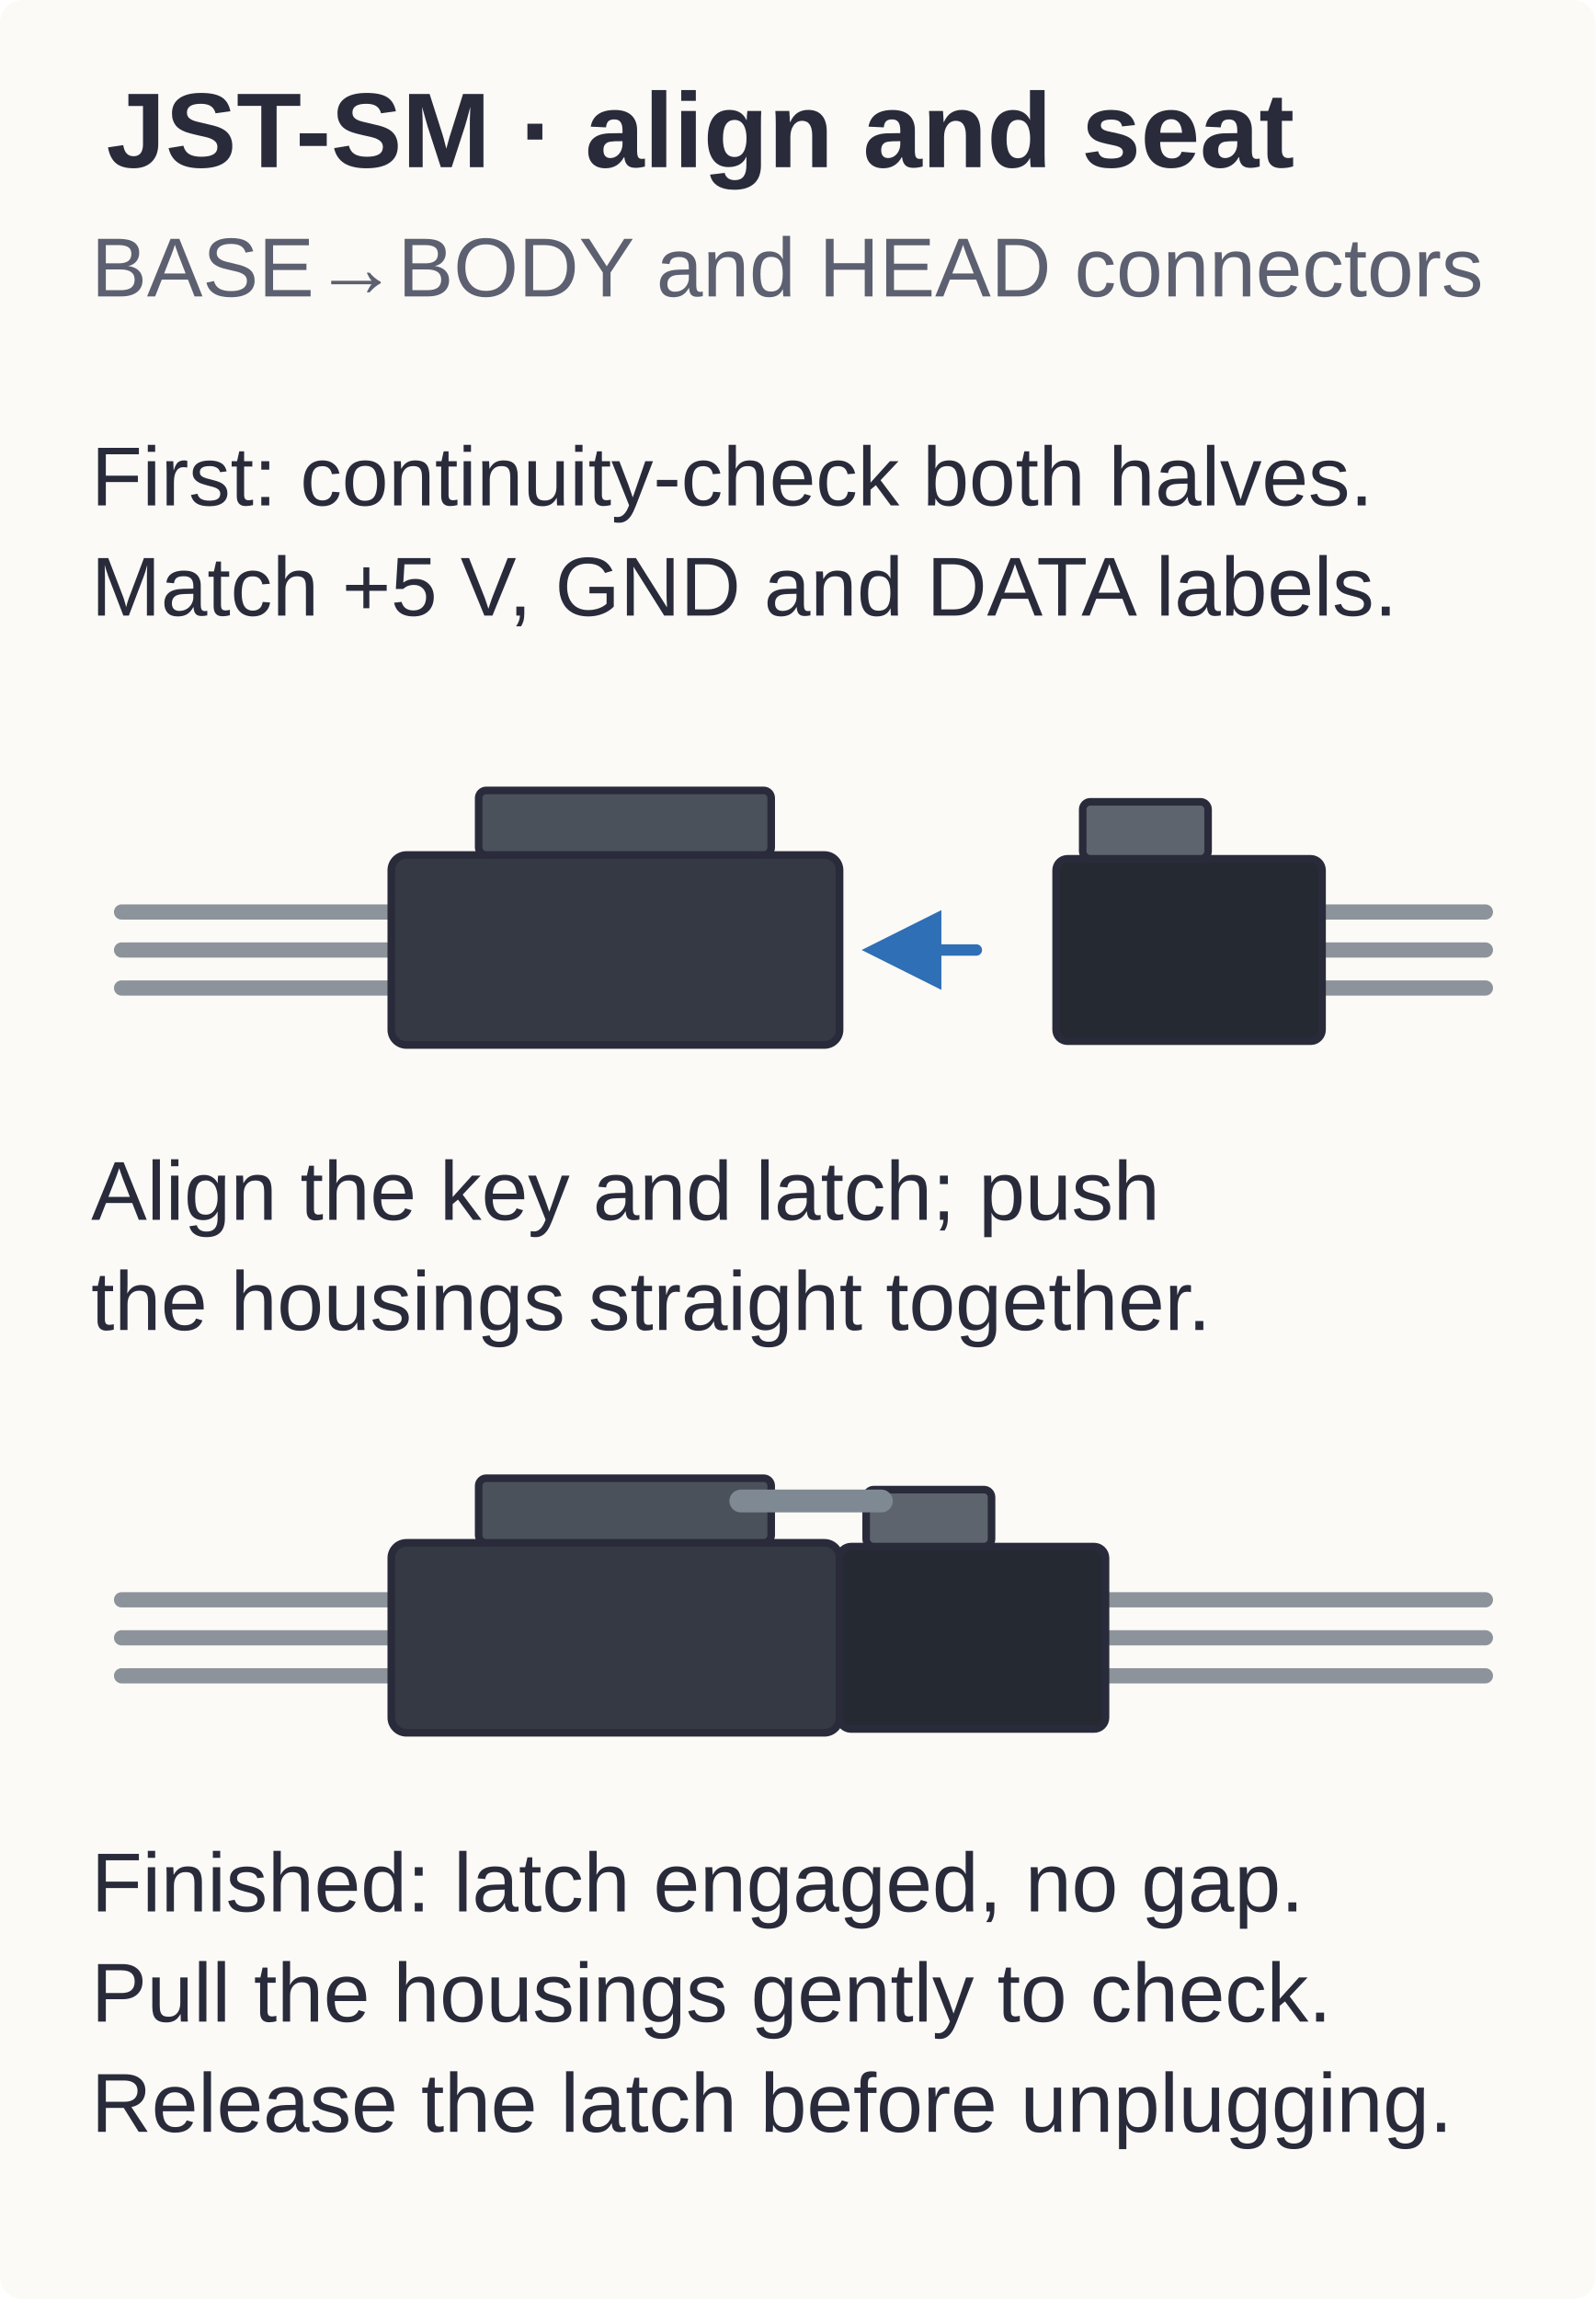
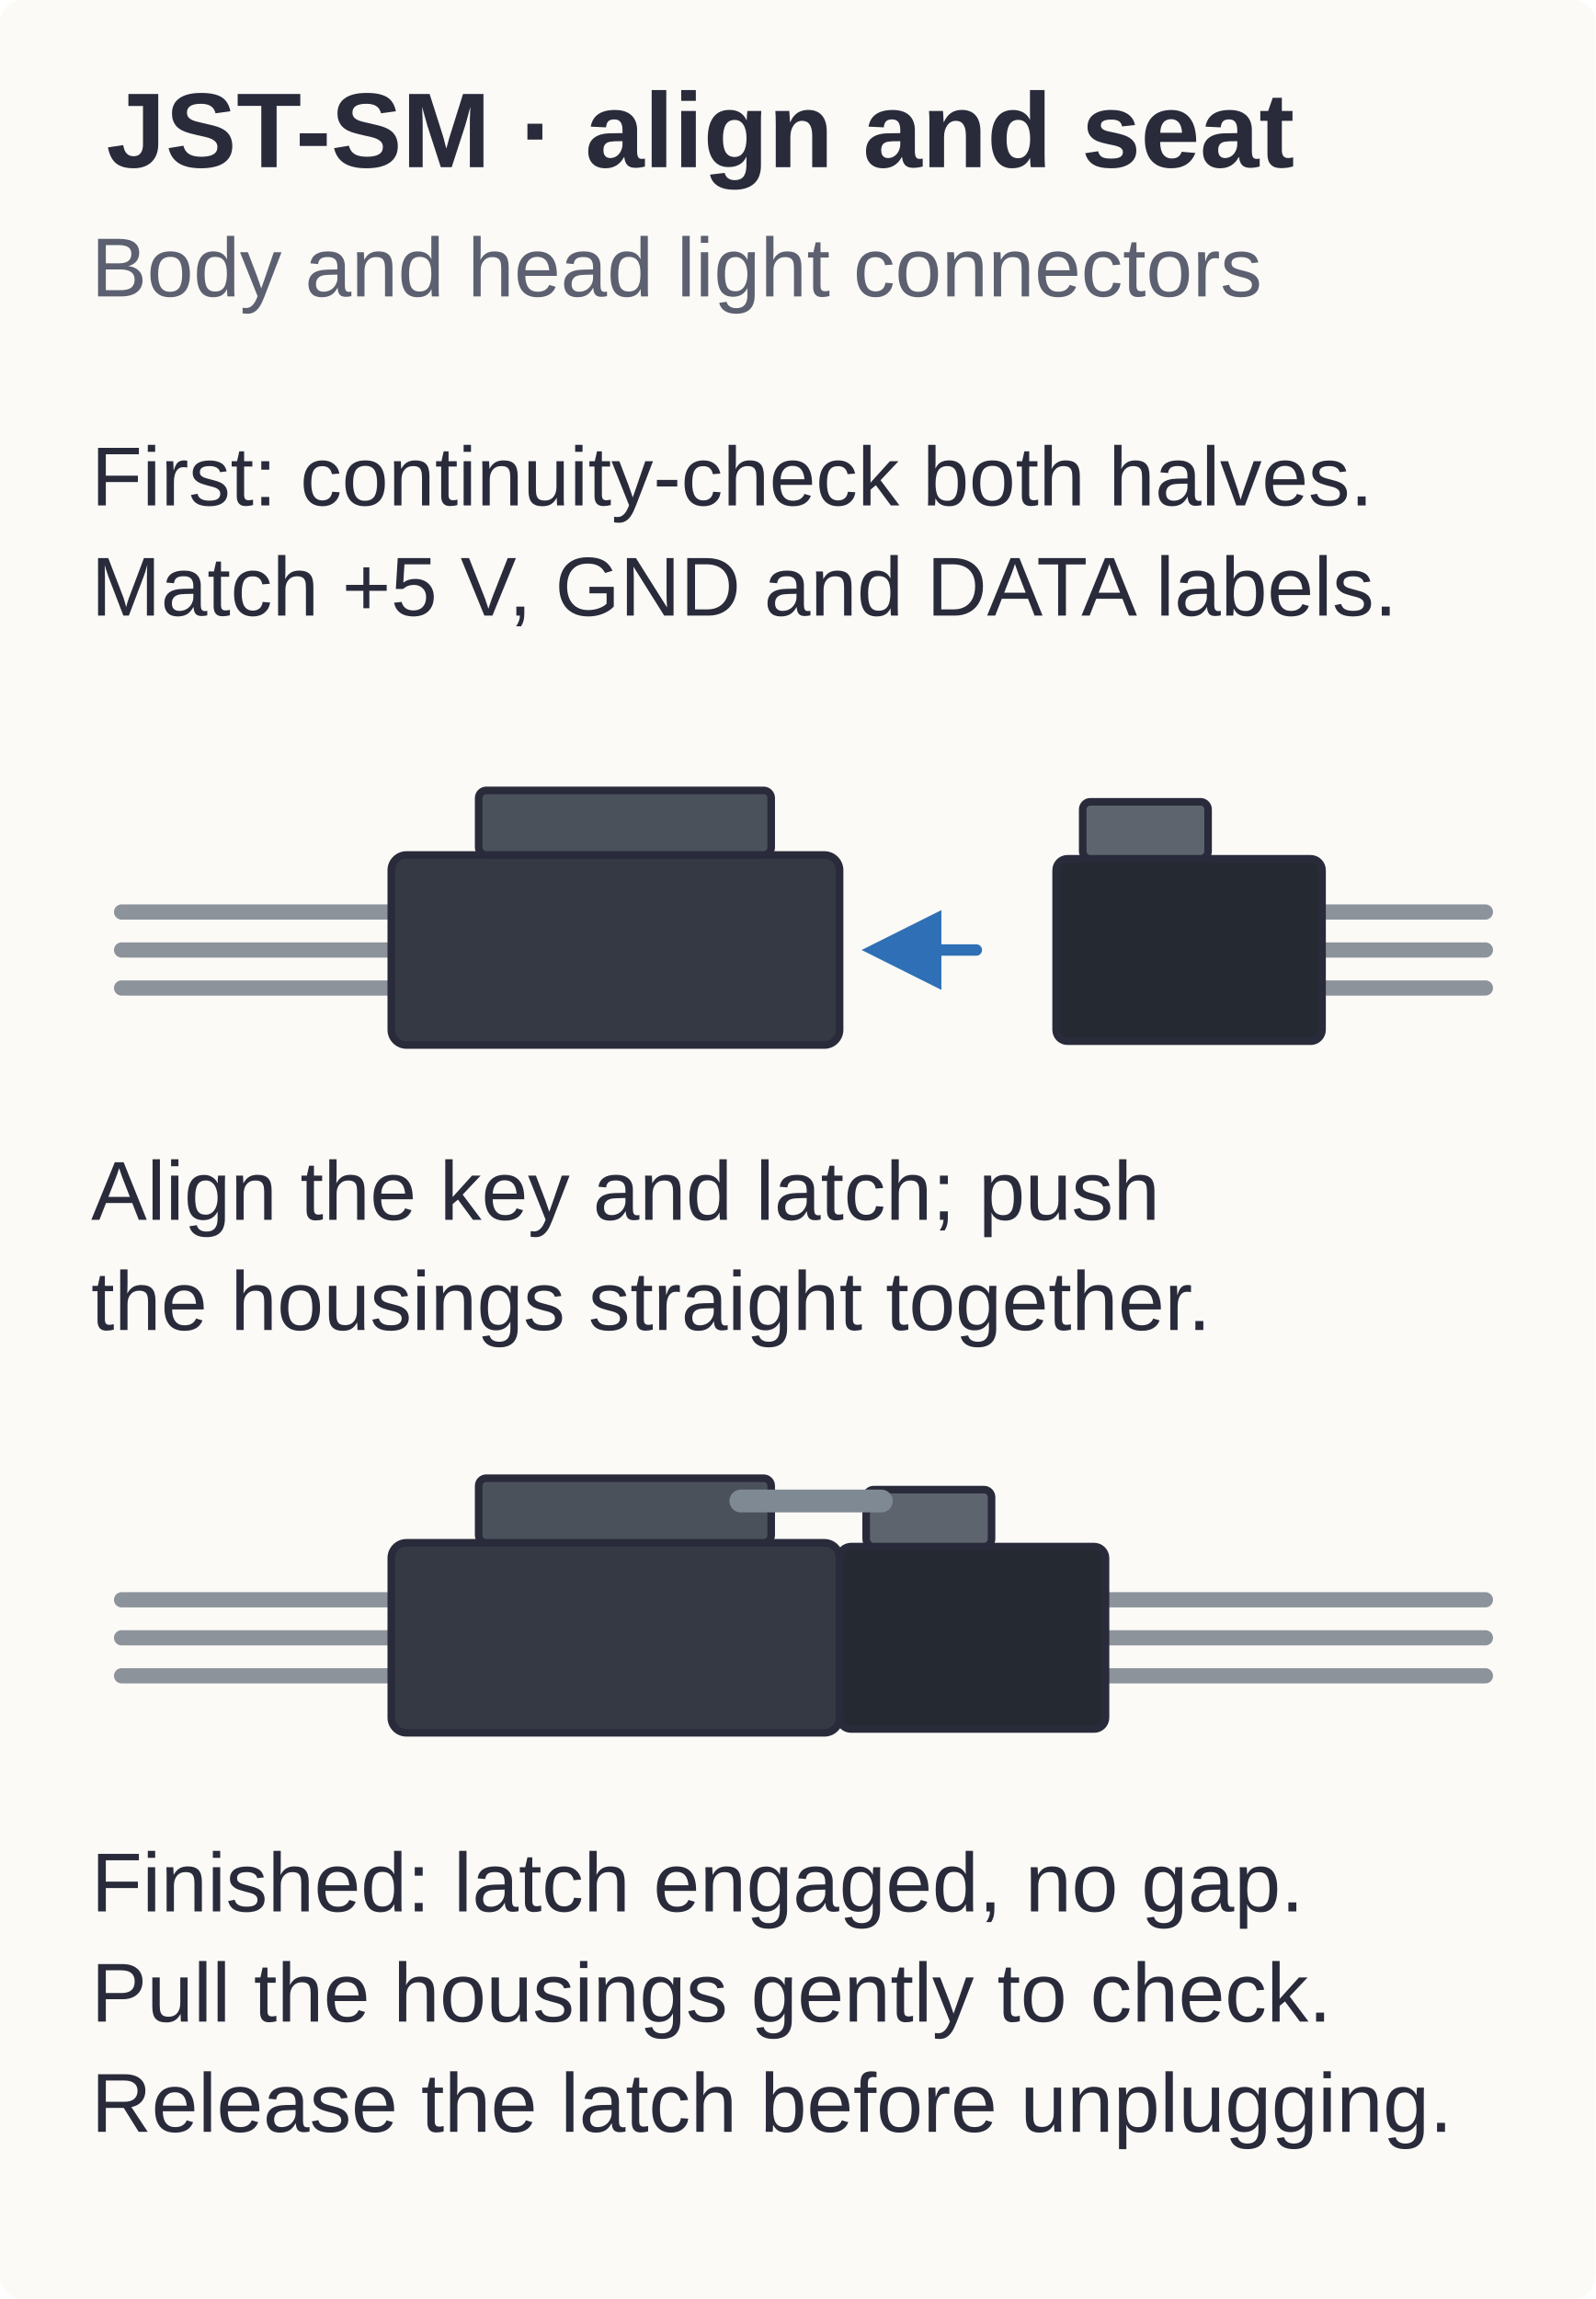
<svg xmlns="http://www.w3.org/2000/svg" viewBox="0 0 420 605" width="420" height="605" role="img">
  <defs>
    <marker id="arrow" viewBox="0 0 10 10" refX="8" refY="5" markerWidth="7" markerHeight="7" orient="auto-start-reverse">
      <path d="M0 0 L10 5 L0 10z" fill="#2f6fb5" />
    </marker>
  </defs>
  <rect x="0" y="0" width="420" height="605" rx="6" fill="#fbfaf6" stroke="none" stroke-width="2" />
  <text x="28" y="44" font-family="Arial,Helvetica,sans-serif" font-size="28" fill="#292b3b" font-weight="700" text-anchor="start">JST-SM · align and seat</text>
-   <text x="24" y="78" font-family="Arial,Helvetica,sans-serif" font-size="22" fill="#5c6070" font-weight="400" text-anchor="start">BASE→BODY and HEAD connectors</text>
+   <text x="24" y="78" font-family="Arial,Helvetica,sans-serif" font-size="22" fill="#5c6070" font-weight="400" text-anchor="start">Body and head light connectors</text>
  <text x="24" y="133" font-family="Arial,Helvetica,sans-serif" font-size="22" fill="#292b3b" font-weight="400" text-anchor="start">First: continuity-check both halves.</text>
  <text x="24" y="162" font-family="Arial,Helvetica,sans-serif" font-size="22" fill="#292b3b" font-weight="400" text-anchor="start">Match +5 V, GND and DATA labels.</text>
  <path d="M32 240 L103 240" fill="none" stroke="#8d939a" stroke-width="4" stroke-linejoin="round" stroke-linecap="round" />
  <path d="M348 240 L391 240" fill="none" stroke="#8d939a" stroke-width="4" stroke-linejoin="round" stroke-linecap="round" />
  <path d="M32 250 L103 250" fill="none" stroke="#8d939a" stroke-width="4" stroke-linejoin="round" stroke-linecap="round" />
  <path d="M348 250 L391 250" fill="none" stroke="#8d939a" stroke-width="4" stroke-linejoin="round" stroke-linecap="round" />
  <path d="M32 260 L103 260" fill="none" stroke="#8d939a" stroke-width="4" stroke-linejoin="round" stroke-linecap="round" />
  <path d="M348 260 L391 260" fill="none" stroke="#8d939a" stroke-width="4" stroke-linejoin="round" stroke-linecap="round" />
  <rect x="103" y="225" width="118" height="50" rx="4" fill="#353943" stroke="#292b3b" stroke-width="2" />
  <rect x="126" y="208" width="77" height="17" rx="2" fill="#4a515b" stroke="#292b3b" stroke-width="2" />
  <rect x="278" y="226" width="70" height="48" rx="3" fill="#252932" stroke="#292b3b" stroke-width="2" />
  <rect x="285" y="211" width="33" height="15" rx="2" fill="#5e646d" stroke="#292b3b" stroke-width="2" />
  <path d="M257 250 L231 250" fill="none" stroke="#2f6fb5" stroke-width="3" stroke-linejoin="round" stroke-linecap="round" marker-end="url(#arrow)" />
  <path d="M32 421 L103 421" fill="none" stroke="#8d939a" stroke-width="4" stroke-linejoin="round" stroke-linecap="round" />
  <path d="M291 421 L391 421" fill="none" stroke="#8d939a" stroke-width="4" stroke-linejoin="round" stroke-linecap="round" />
  <path d="M32 431 L103 431" fill="none" stroke="#8d939a" stroke-width="4" stroke-linejoin="round" stroke-linecap="round" />
  <path d="M291 431 L391 431" fill="none" stroke="#8d939a" stroke-width="4" stroke-linejoin="round" stroke-linecap="round" />
  <path d="M32 441 L103 441" fill="none" stroke="#8d939a" stroke-width="4" stroke-linejoin="round" stroke-linecap="round" />
  <path d="M291 441 L391 441" fill="none" stroke="#8d939a" stroke-width="4" stroke-linejoin="round" stroke-linecap="round" />
  <rect x="103" y="406" width="118" height="50" rx="4" fill="#353943" stroke="#292b3b" stroke-width="2" />
  <rect x="126" y="389" width="77" height="17" rx="2" fill="#4a515b" stroke="#292b3b" stroke-width="2" />
  <rect x="221" y="407" width="70" height="48" rx="3" fill="#252932" stroke="#292b3b" stroke-width="2" />
  <rect x="228" y="392" width="33" height="15" rx="2" fill="#5e646d" stroke="#292b3b" stroke-width="2" />
  <path d="M195 395 L232 395" fill="none" stroke="#7f8993" stroke-width="6" stroke-linejoin="round" stroke-linecap="round" />
  <text x="24" y="321" font-family="Arial,Helvetica,sans-serif" font-size="22" fill="#292b3b" font-weight="400" text-anchor="start">Align the key and latch; push</text>
  <text x="24" y="350" font-family="Arial,Helvetica,sans-serif" font-size="22" fill="#292b3b" font-weight="400" text-anchor="start">the housings straight together.</text>
  <text x="24" y="503" font-family="Arial,Helvetica,sans-serif" font-size="22" fill="#292b3b" font-weight="400" text-anchor="start">Finished: latch engaged, no gap.</text>
  <text x="24" y="532" font-family="Arial,Helvetica,sans-serif" font-size="22" fill="#292b3b" font-weight="400" text-anchor="start">Pull the housings gently to check.</text>
  <text x="24" y="561" font-family="Arial,Helvetica,sans-serif" font-size="22" fill="#292b3b" font-weight="400" text-anchor="start">Release the latch before unplugging.</text>
</svg>
